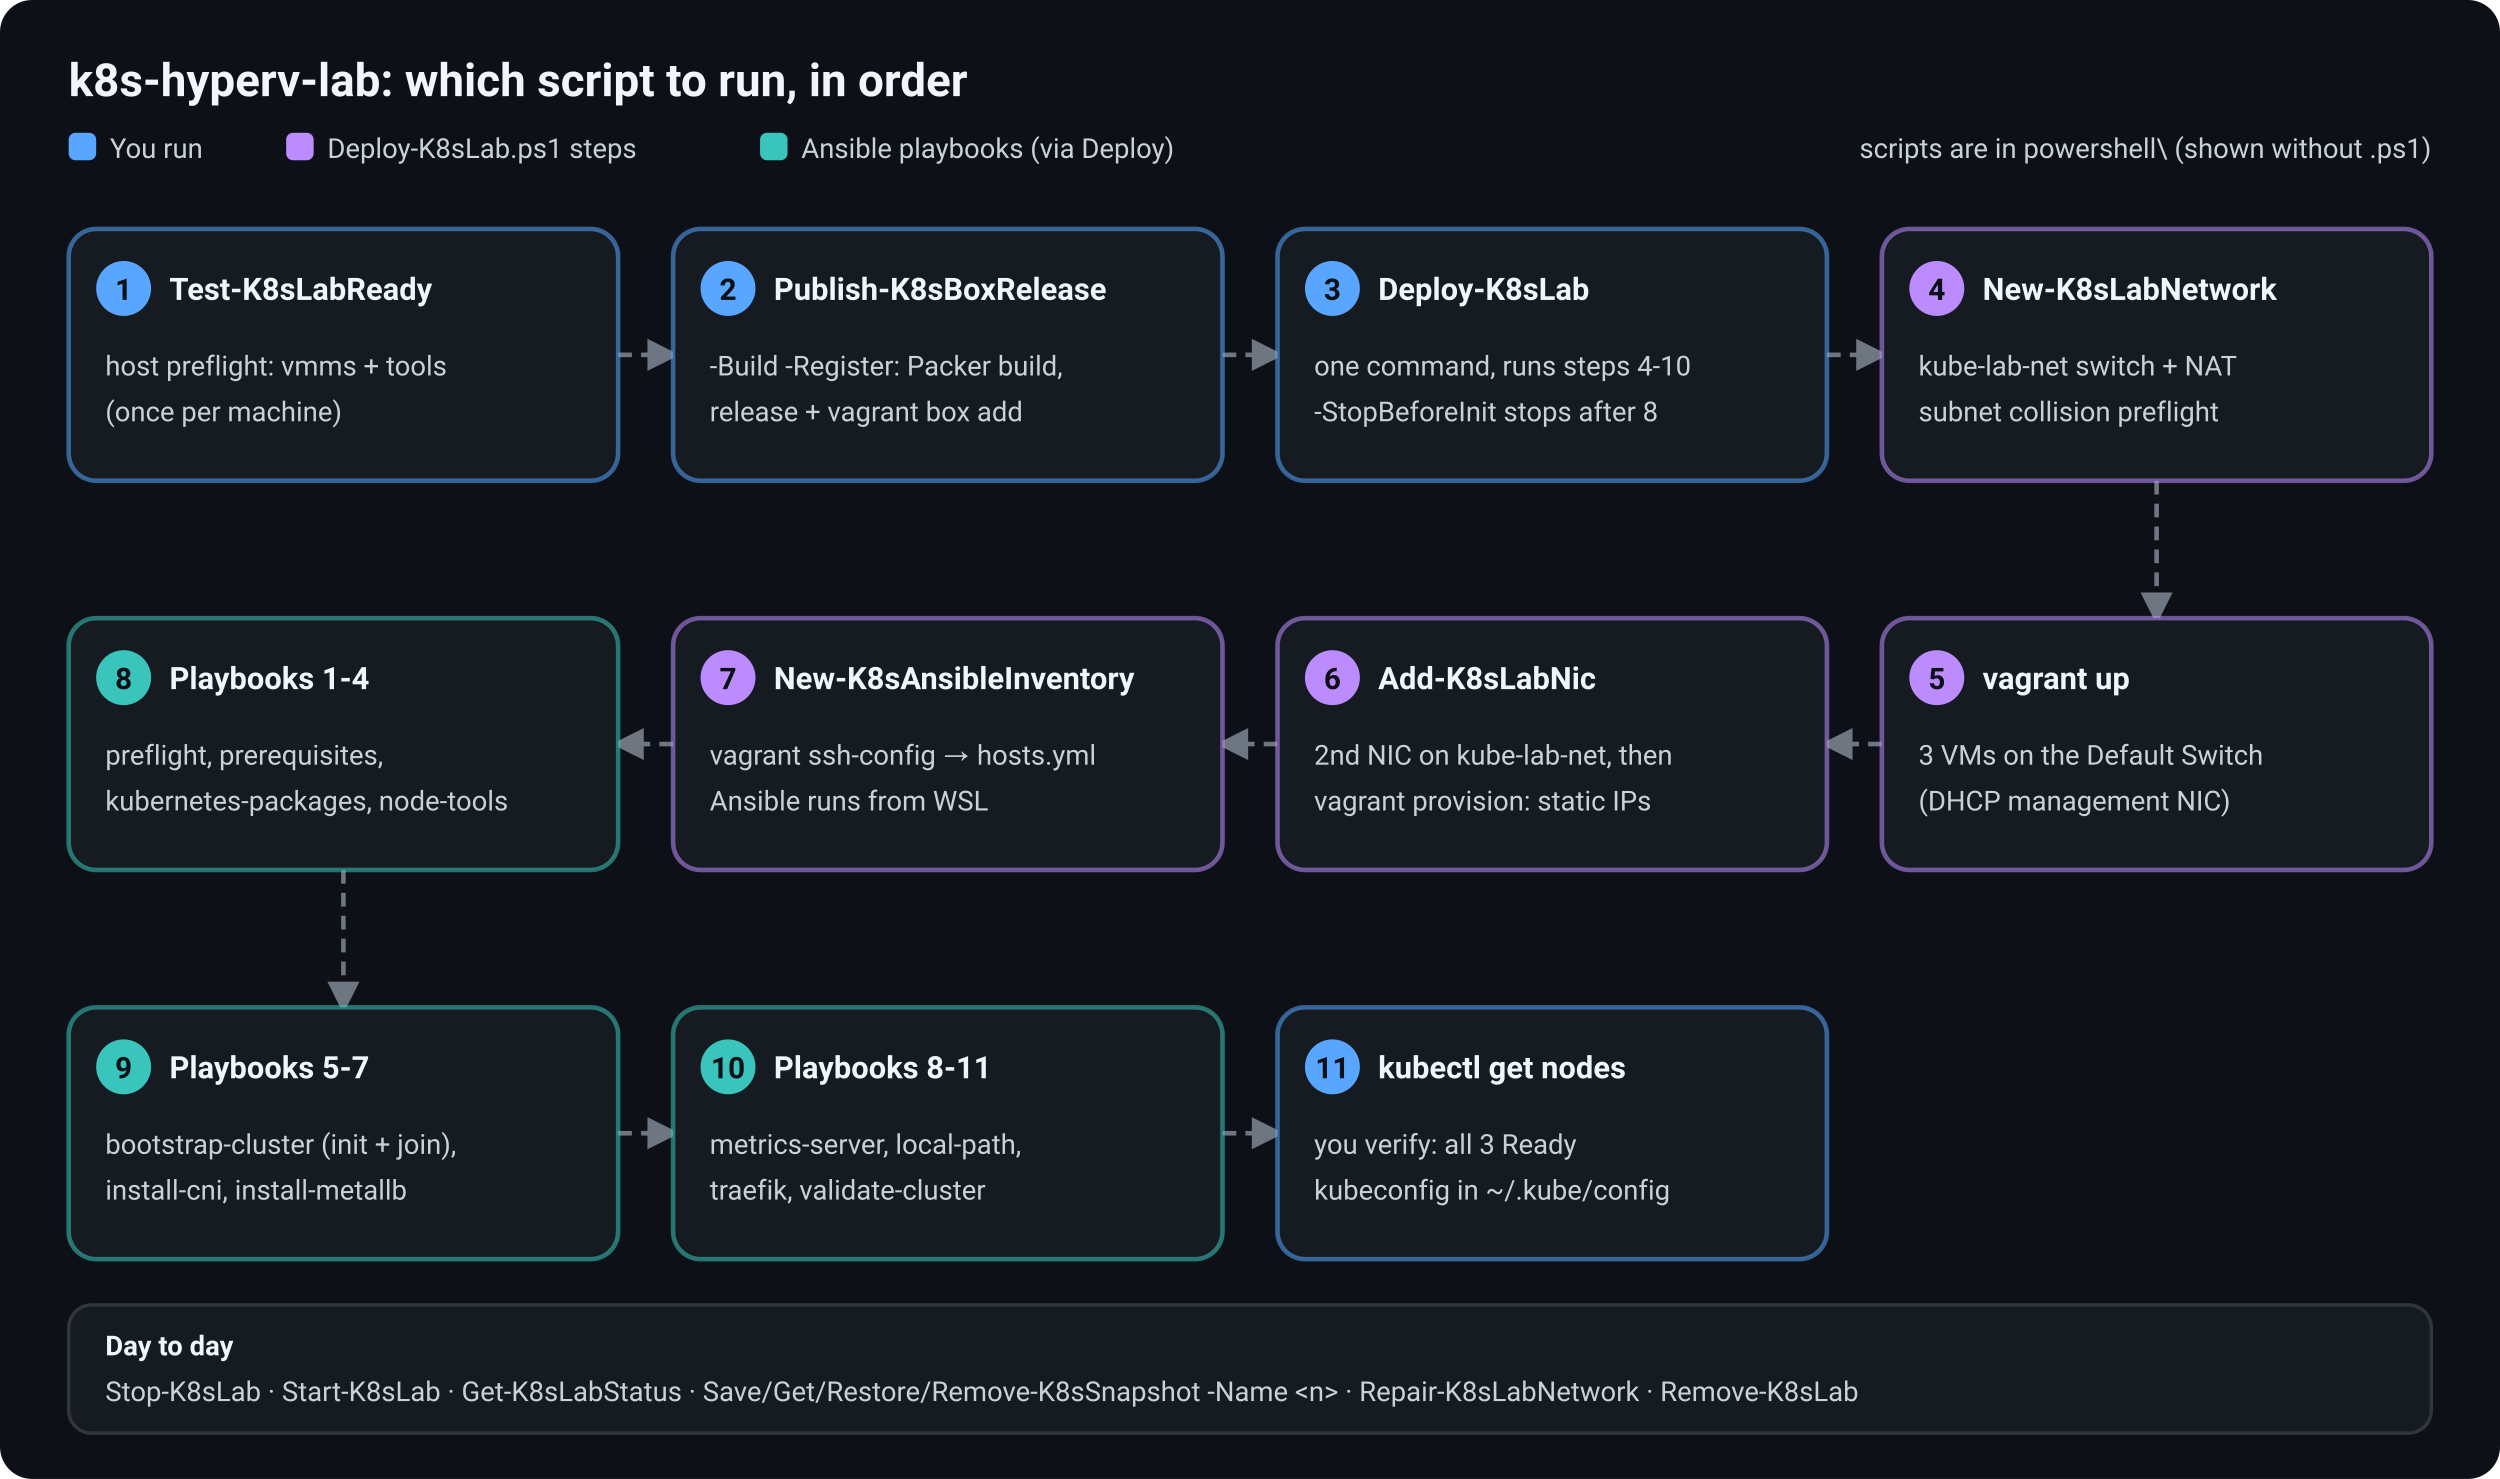
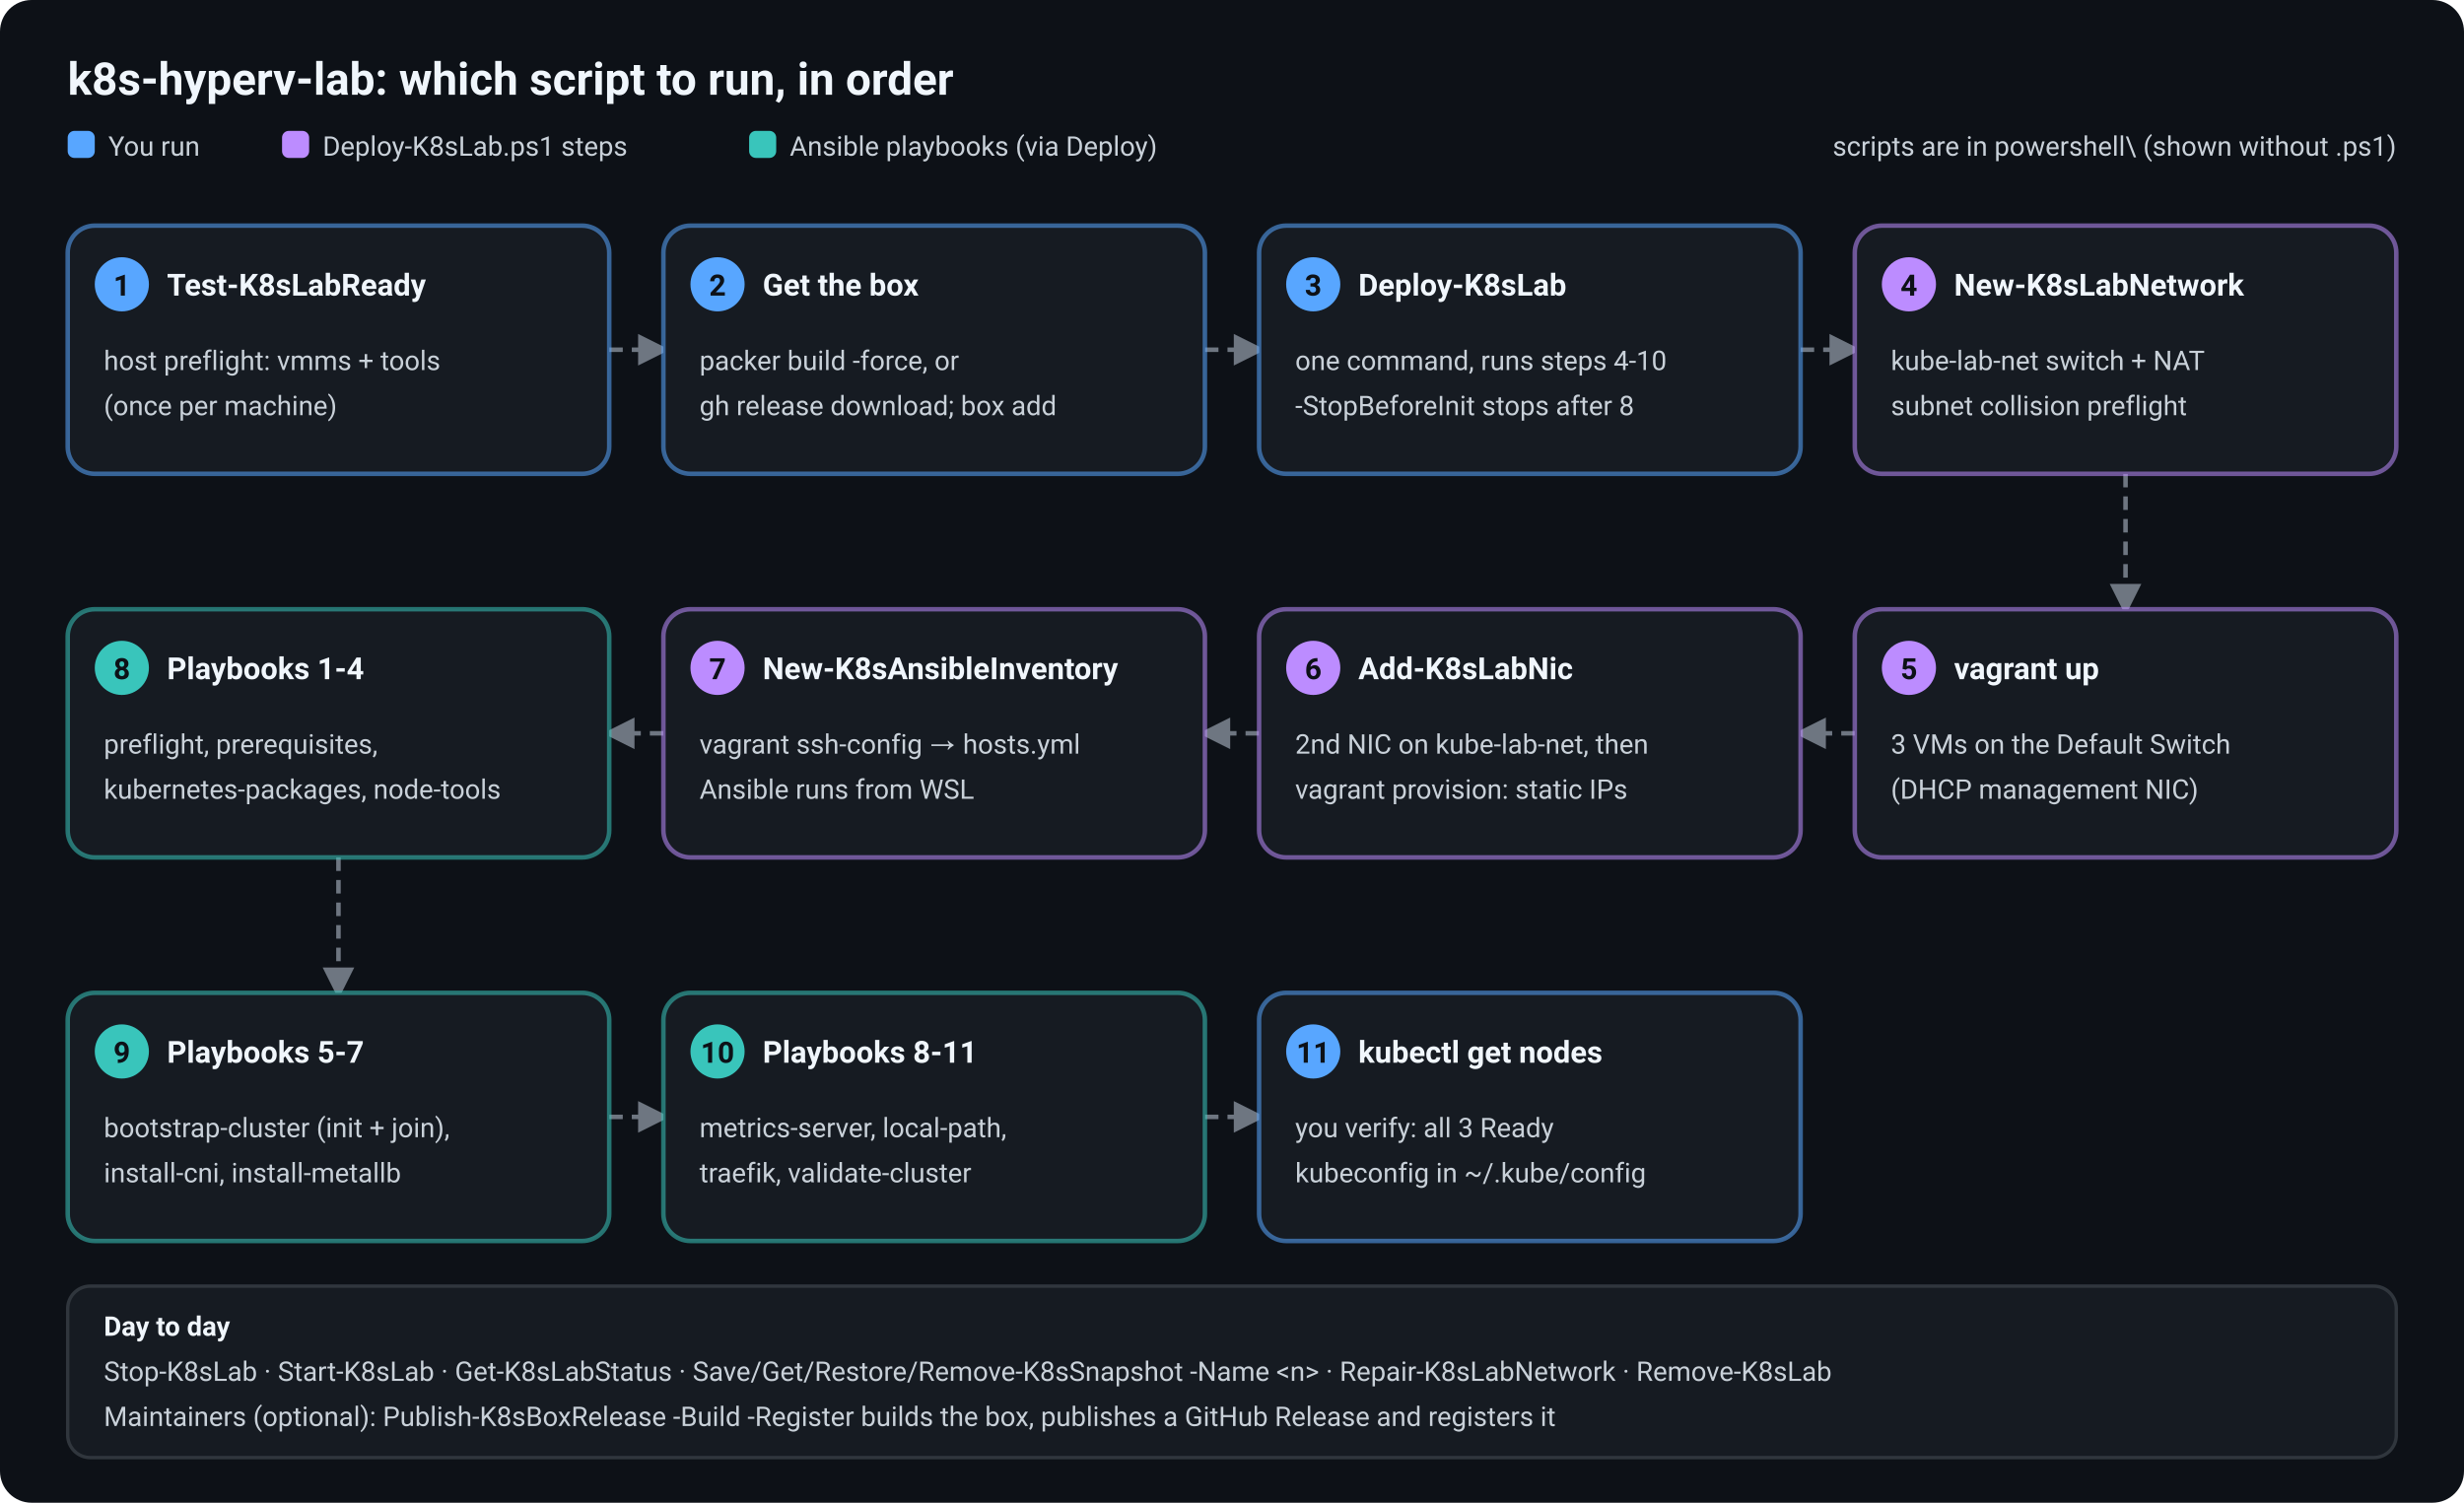
- <svg xmlns="http://www.w3.org/2000/svg" viewBox="0 0 1092 646" width="1092" height="646" role="img" aria-labelledby="t d">
+ <svg xmlns="http://www.w3.org/2000/svg" viewBox="0 0 1092 666" width="1092" height="666" role="img" aria-labelledby="t d">
  <style>
.bg { fill: #0d1117; }
.title { font: 700 20px 'Segoe UI', Roboto, Helvetica, Arial, sans-serif; fill: #f0f6fc; }
.legend { font: 12px 'Segoe UI', Roboto, Helvetica, Arial, sans-serif; fill: #c9d1d9; }
.base { fill: #161b22; stroke-width: 2; stroke-opacity: .55; }
.glow { opacity: 0; }
.num { font: 700 13px 'Segoe UI', Roboto, Helvetica, Arial, sans-serif; fill: #0d1117; }
.h { font: 700 13.5px 'Segoe UI', Roboto, Helvetica, Arial, sans-serif; fill: #f0f6fc; }
.s { font: 12px 'Segoe UI', Roboto, Helvetica, Arial, sans-serif; fill: #c9d1d9; }
.strip { fill: #161b22; stroke: #30363d; stroke-width: 1.5; }
.striph { font: 700 12px 'Segoe UI', Roboto, Helvetica, Arial, sans-serif; fill: #f0f6fc; }
.flow { stroke: #6e7681; stroke-width: 2; fill: none; stroke-dasharray: 6 4; animation: dash 1s linear infinite; }
.head { fill: #6e7681; }
.pulse { animation: pulse 17.6s linear infinite; }
@keyframes pulse {
  0% { opacity: 0; }
  0.727% { opacity: .38; }
  7.727% { opacity: .38; }
  9.546% { opacity: 0; }
  100% { opacity: 0; }
}
@keyframes dash { to { stroke-dashoffset: -20; } }
@media (prefers-reduced-motion: reduce) {
  .flow, .pulse { animation: none; }
}
</style>
-   <rect class="bg" width="1092" height="646" rx="14" />
+   <rect class="bg" width="1092" height="666" rx="14" />
  <text class="title" x="30" y="42">k8s-hyperv-lab: which script to run, in order</text>
  <rect x="30" y="58" width="12" height="12" rx="3" fill="#58a6ff" />
  <text class="legend" x="48" y="69">You run</text>
  <rect x="125" y="58" width="12" height="12" rx="3" fill="#bc8cff" />
  <text class="legend" x="143" y="69">Deploy-K8sLab.ps1 steps</text>
  <rect x="332" y="58" width="12" height="12" rx="3" fill="#39c5bb" />
  <text class="legend" x="350" y="69">Ansible playbooks (via Deploy)</text>
  <text class="legend" x="1062" y="69" text-anchor="end">scripts are in powershell\ (shown without .ps1)</text>
  <defs>
    <marker id="ah" viewBox="0 0 10 10" refX="8" refY="5" markerWidth="7" markerHeight="7" orient="auto-start-reverse">
      <path d="M0 0L10 5L0 10z" class="head" />
    </marker>
  </defs>
  <line class="flow" x1="270" y1="155.0" x2="294" y2="155.0" marker-end="url(#ah)" />
  <line class="flow" x1="534" y1="155.0" x2="558" y2="155.0" marker-end="url(#ah)" />
  <line class="flow" x1="798" y1="155.0" x2="822" y2="155.0" marker-end="url(#ah)" />
  <line class="flow" x1="942.0" y1="210" x2="942.0" y2="270" marker-end="url(#ah)" />
  <line class="flow" x1="822" y1="325.0" x2="798" y2="325.0" marker-end="url(#ah)" />
  <line class="flow" x1="558" y1="325.0" x2="534" y2="325.0" marker-end="url(#ah)" />
  <line class="flow" x1="294" y1="325.0" x2="270" y2="325.0" marker-end="url(#ah)" />
  <line class="flow" x1="150.0" y1="380" x2="150.0" y2="440" marker-end="url(#ah)" />
  <line class="flow" x1="270" y1="495.0" x2="294" y2="495.0" marker-end="url(#ah)" />
  <line class="flow" x1="534" y1="495.0" x2="558" y2="495.0" marker-end="url(#ah)" />
  <g>
    <rect class="base" x="30" y="100" width="240" height="110" rx="12" stroke="#58a6ff" />
    <rect class="glow pulse" x="30" y="100" width="240" height="110" rx="12" fill="#58a6ff" style="animation-delay:0.0s" />
    <circle cx="54" cy="126" r="12" fill="#58a6ff" />
    <text class="num" x="54" y="131" text-anchor="middle">1</text>
    <text class="h" x="74" y="131">Test-K8sLabReady</text>
    <text class="s" x="46" y="164">host preflight: vmms + tools</text>
    <text class="s" x="46" y="184">(once per machine)</text>
  </g>
  <g>
    <rect class="base" x="294" y="100" width="240" height="110" rx="12" stroke="#58a6ff" />
    <rect class="glow pulse" x="294" y="100" width="240" height="110" rx="12" fill="#58a6ff" style="animation-delay:1.6s" />
    <circle cx="318" cy="126" r="12" fill="#58a6ff" />
    <text class="num" x="318" y="131" text-anchor="middle">2</text>
-     <text class="h" x="338" y="131">Publish-K8sBoxRelease</text>
-     <text class="s" x="310" y="164">-Build -Register: Packer build,</text>
-     <text class="s" x="310" y="184">release + vagrant box add</text>
+     <text class="h" x="338" y="131">Get the box</text>
+     <text class="s" x="310" y="164">packer build -force, or</text>
+     <text class="s" x="310" y="184">gh release download; box add</text>
  </g>
  <g>
    <rect class="base" x="558" y="100" width="240" height="110" rx="12" stroke="#58a6ff" />
    <rect class="glow pulse" x="558" y="100" width="240" height="110" rx="12" fill="#58a6ff" style="animation-delay:3.2s" />
    <circle cx="582" cy="126" r="12" fill="#58a6ff" />
    <text class="num" x="582" y="131" text-anchor="middle">3</text>
    <text class="h" x="602" y="131">Deploy-K8sLab</text>
    <text class="s" x="574" y="164">one command, runs steps 4-10</text>
    <text class="s" x="574" y="184">-StopBeforeInit stops after 8</text>
  </g>
  <g>
    <rect class="base" x="822" y="100" width="240" height="110" rx="12" stroke="#bc8cff" />
    <rect class="glow pulse" x="822" y="100" width="240" height="110" rx="12" fill="#bc8cff" style="animation-delay:4.8s" />
    <circle cx="846" cy="126" r="12" fill="#bc8cff" />
    <text class="num" x="846" y="131" text-anchor="middle">4</text>
    <text class="h" x="866" y="131">New-K8sLabNetwork</text>
    <text class="s" x="838" y="164">kube-lab-net switch + NAT</text>
    <text class="s" x="838" y="184">subnet collision preflight</text>
  </g>
  <g>
    <rect class="base" x="822" y="270" width="240" height="110" rx="12" stroke="#bc8cff" />
    <rect class="glow pulse" x="822" y="270" width="240" height="110" rx="12" fill="#bc8cff" style="animation-delay:6.4s" />
    <circle cx="846" cy="296" r="12" fill="#bc8cff" />
    <text class="num" x="846" y="301" text-anchor="middle">5</text>
    <text class="h" x="866" y="301">vagrant up</text>
    <text class="s" x="838" y="334">3 VMs on the Default Switch</text>
    <text class="s" x="838" y="354">(DHCP management NIC)</text>
  </g>
  <g>
    <rect class="base" x="558" y="270" width="240" height="110" rx="12" stroke="#bc8cff" />
    <rect class="glow pulse" x="558" y="270" width="240" height="110" rx="12" fill="#bc8cff" style="animation-delay:8.0s" />
    <circle cx="582" cy="296" r="12" fill="#bc8cff" />
    <text class="num" x="582" y="301" text-anchor="middle">6</text>
    <text class="h" x="602" y="301">Add-K8sLabNic</text>
    <text class="s" x="574" y="334">2nd NIC on kube-lab-net, then</text>
    <text class="s" x="574" y="354">vagrant provision: static IPs</text>
  </g>
  <g>
    <rect class="base" x="294" y="270" width="240" height="110" rx="12" stroke="#bc8cff" />
    <rect class="glow pulse" x="294" y="270" width="240" height="110" rx="12" fill="#bc8cff" style="animation-delay:9.6s" />
    <circle cx="318" cy="296" r="12" fill="#bc8cff" />
    <text class="num" x="318" y="301" text-anchor="middle">7</text>
    <text class="h" x="338" y="301">New-K8sAnsibleInventory</text>
    <text class="s" x="310" y="334">vagrant ssh-config → hosts.yml</text>
    <text class="s" x="310" y="354">Ansible runs from WSL</text>
  </g>
  <g>
    <rect class="base" x="30" y="270" width="240" height="110" rx="12" stroke="#39c5bb" />
    <rect class="glow pulse" x="30" y="270" width="240" height="110" rx="12" fill="#39c5bb" style="animation-delay:11.2s" />
    <circle cx="54" cy="296" r="12" fill="#39c5bb" />
    <text class="num" x="54" y="301" text-anchor="middle">8</text>
    <text class="h" x="74" y="301">Playbooks 1-4</text>
    <text class="s" x="46" y="334">preflight, prerequisites,</text>
    <text class="s" x="46" y="354">kubernetes-packages, node-tools</text>
  </g>
  <g>
    <rect class="base" x="30" y="440" width="240" height="110" rx="12" stroke="#39c5bb" />
    <rect class="glow pulse" x="30" y="440" width="240" height="110" rx="12" fill="#39c5bb" style="animation-delay:12.8s" />
    <circle cx="54" cy="466" r="12" fill="#39c5bb" />
    <text class="num" x="54" y="471" text-anchor="middle">9</text>
    <text class="h" x="74" y="471">Playbooks 5-7</text>
    <text class="s" x="46" y="504">bootstrap-cluster (init + join),</text>
    <text class="s" x="46" y="524">install-cni, install-metallb</text>
  </g>
  <g>
    <rect class="base" x="294" y="440" width="240" height="110" rx="12" stroke="#39c5bb" />
    <rect class="glow pulse" x="294" y="440" width="240" height="110" rx="12" fill="#39c5bb" style="animation-delay:14.4s" />
    <circle cx="318" cy="466" r="12" fill="#39c5bb" />
    <text class="num" x="318" y="471" text-anchor="middle">10</text>
    <text class="h" x="338" y="471">Playbooks 8-11</text>
    <text class="s" x="310" y="504">metrics-server, local-path,</text>
    <text class="s" x="310" y="524">traefik, validate-cluster</text>
  </g>
  <g>
    <rect class="base" x="558" y="440" width="240" height="110" rx="12" stroke="#58a6ff" />
    <rect class="glow pulse" x="558" y="440" width="240" height="110" rx="12" fill="#58a6ff" style="animation-delay:16.0s" />
    <circle cx="582" cy="466" r="12" fill="#58a6ff" />
    <text class="num" x="582" y="471" text-anchor="middle">11</text>
    <text class="h" x="602" y="471">kubectl get nodes</text>
    <text class="s" x="574" y="504">you verify: all 3 Ready</text>
    <text class="s" x="574" y="524">kubeconfig in ~/.kube/config</text>
  </g>
-   <rect class="strip" x="30" y="570" width="1032" height="56" rx="10" />
+   <rect class="strip" x="30" y="570" width="1032" height="76" rx="10" />
  <text class="striph" x="46" y="592">Day to day</text>
  <text class="s" x="46" y="612">Stop-K8sLab · Start-K8sLab · Get-K8sLabStatus · Save/Get/Restore/Remove-K8sSnapshot -Name &lt;n&gt; · Repair-K8sLabNetwork · Remove-K8sLab</text>
+   <text class="s" x="46" y="632">Maintainers (optional): Publish-K8sBoxRelease -Build -Register builds the box, publishes a GitHub Release and registers it</text>
</svg>
